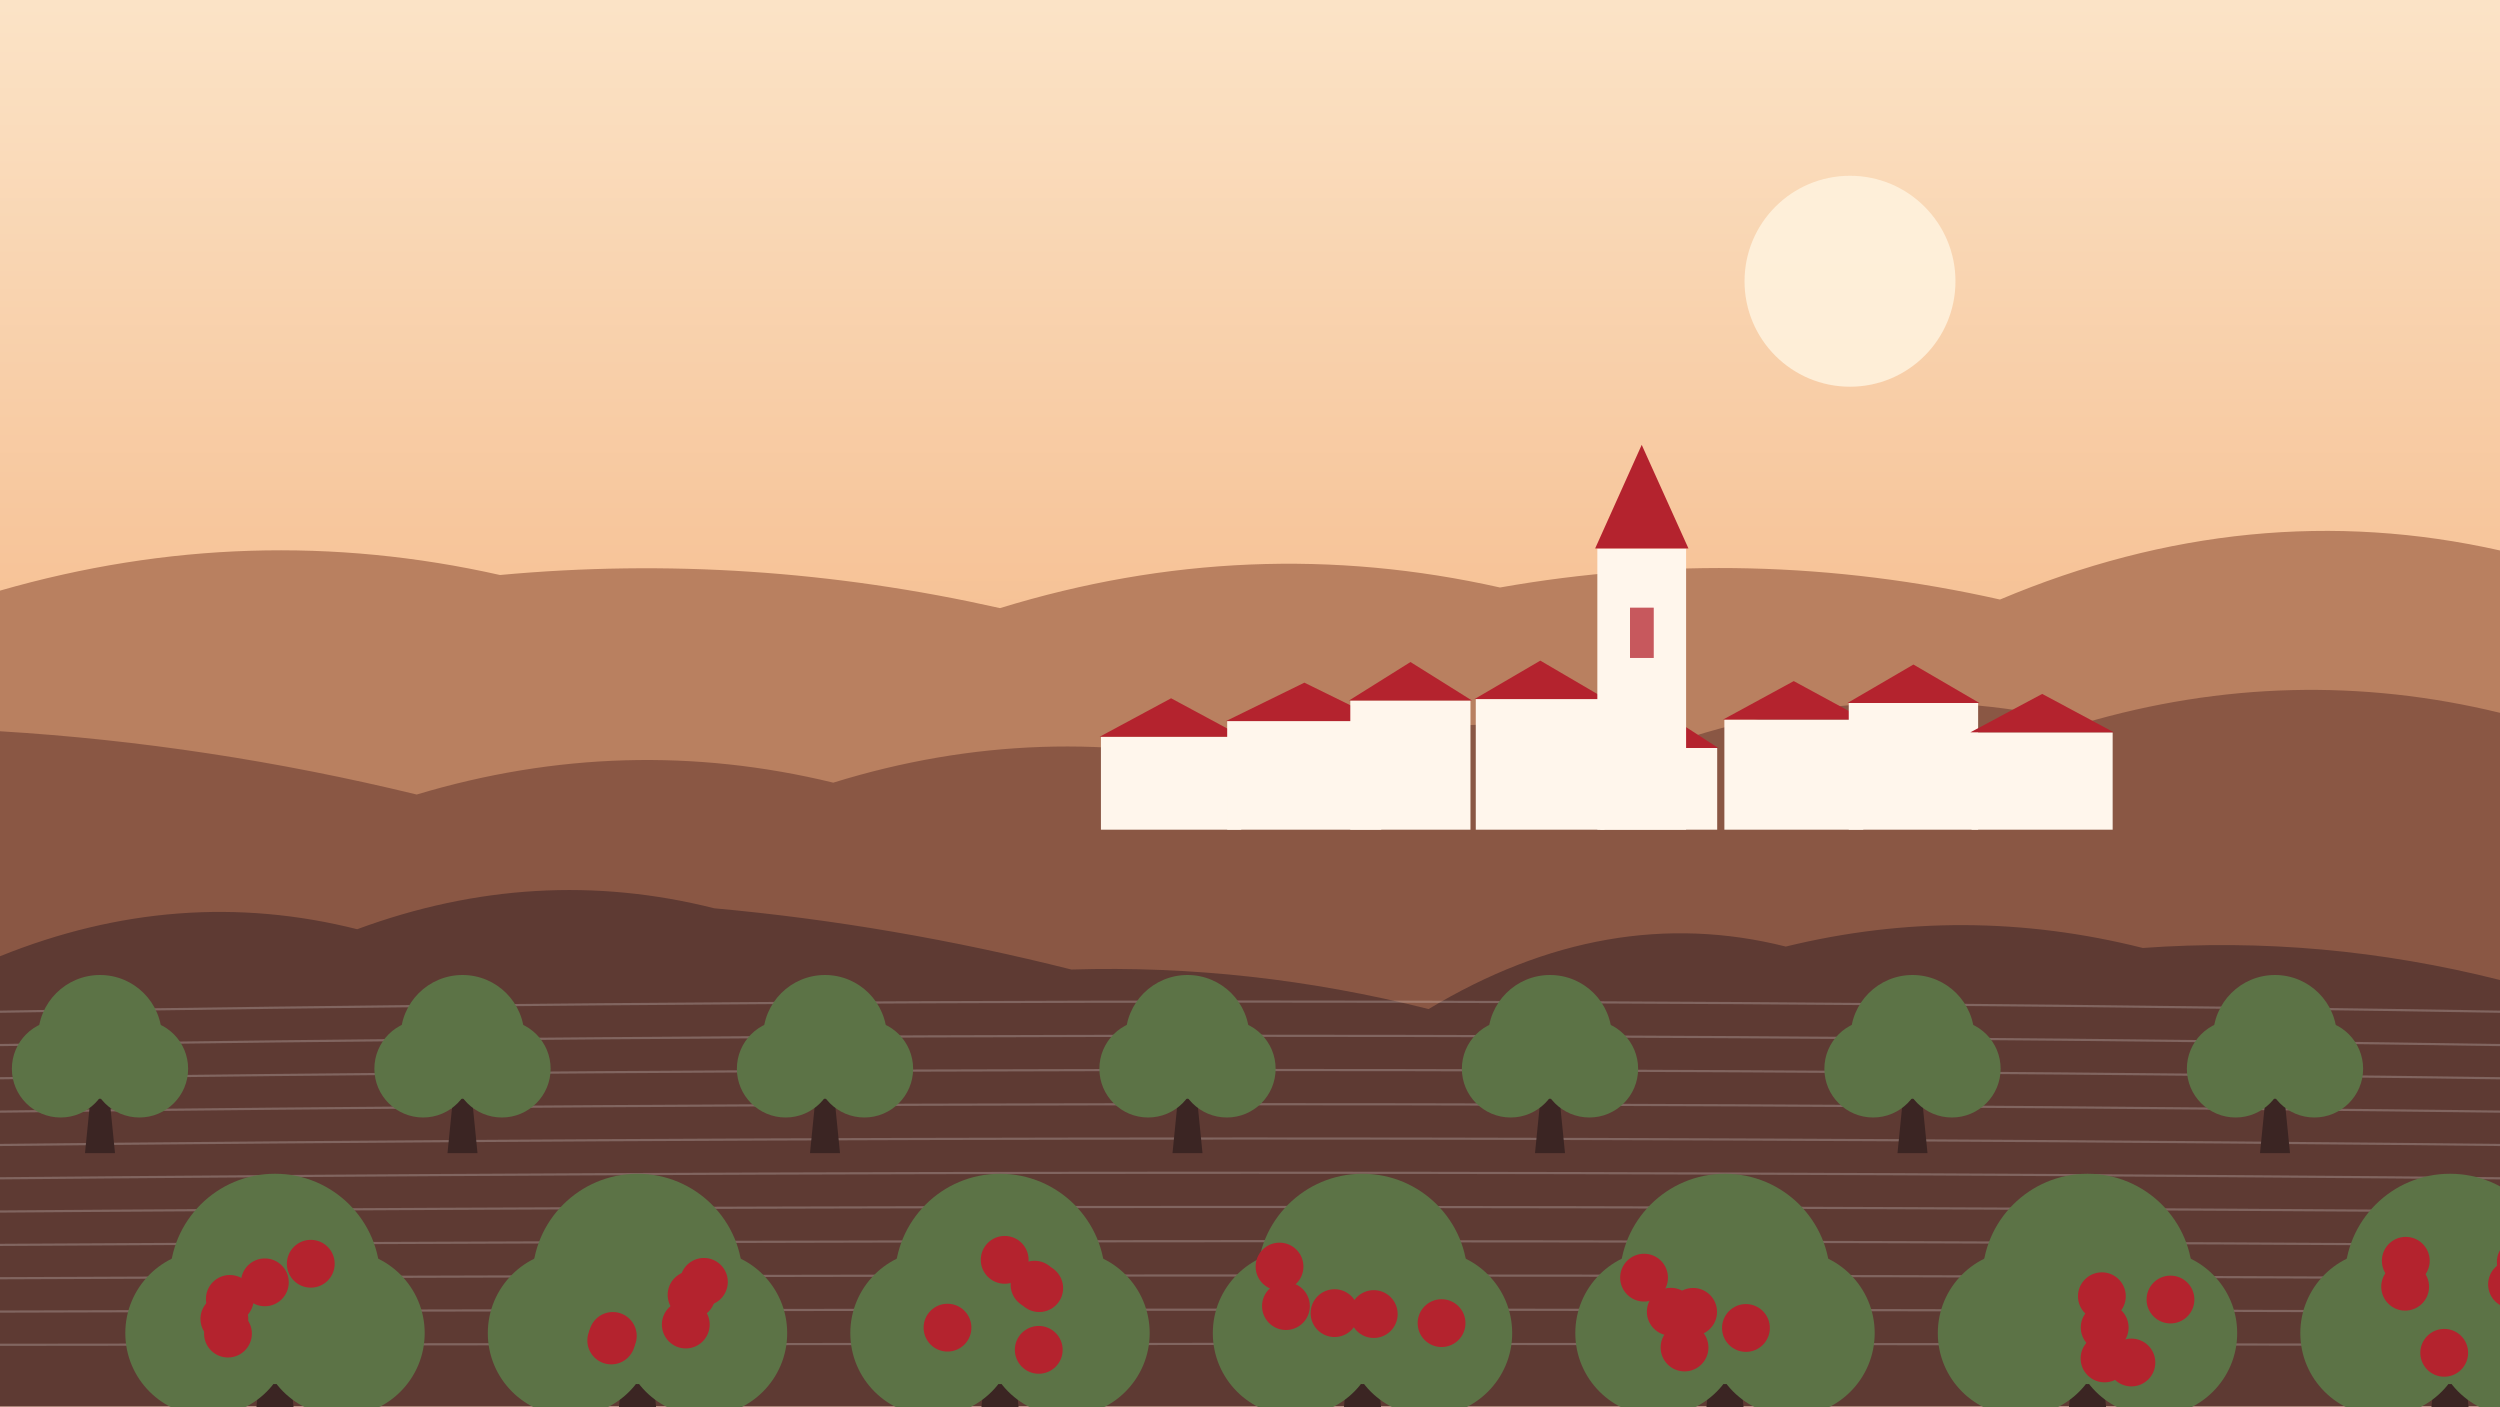
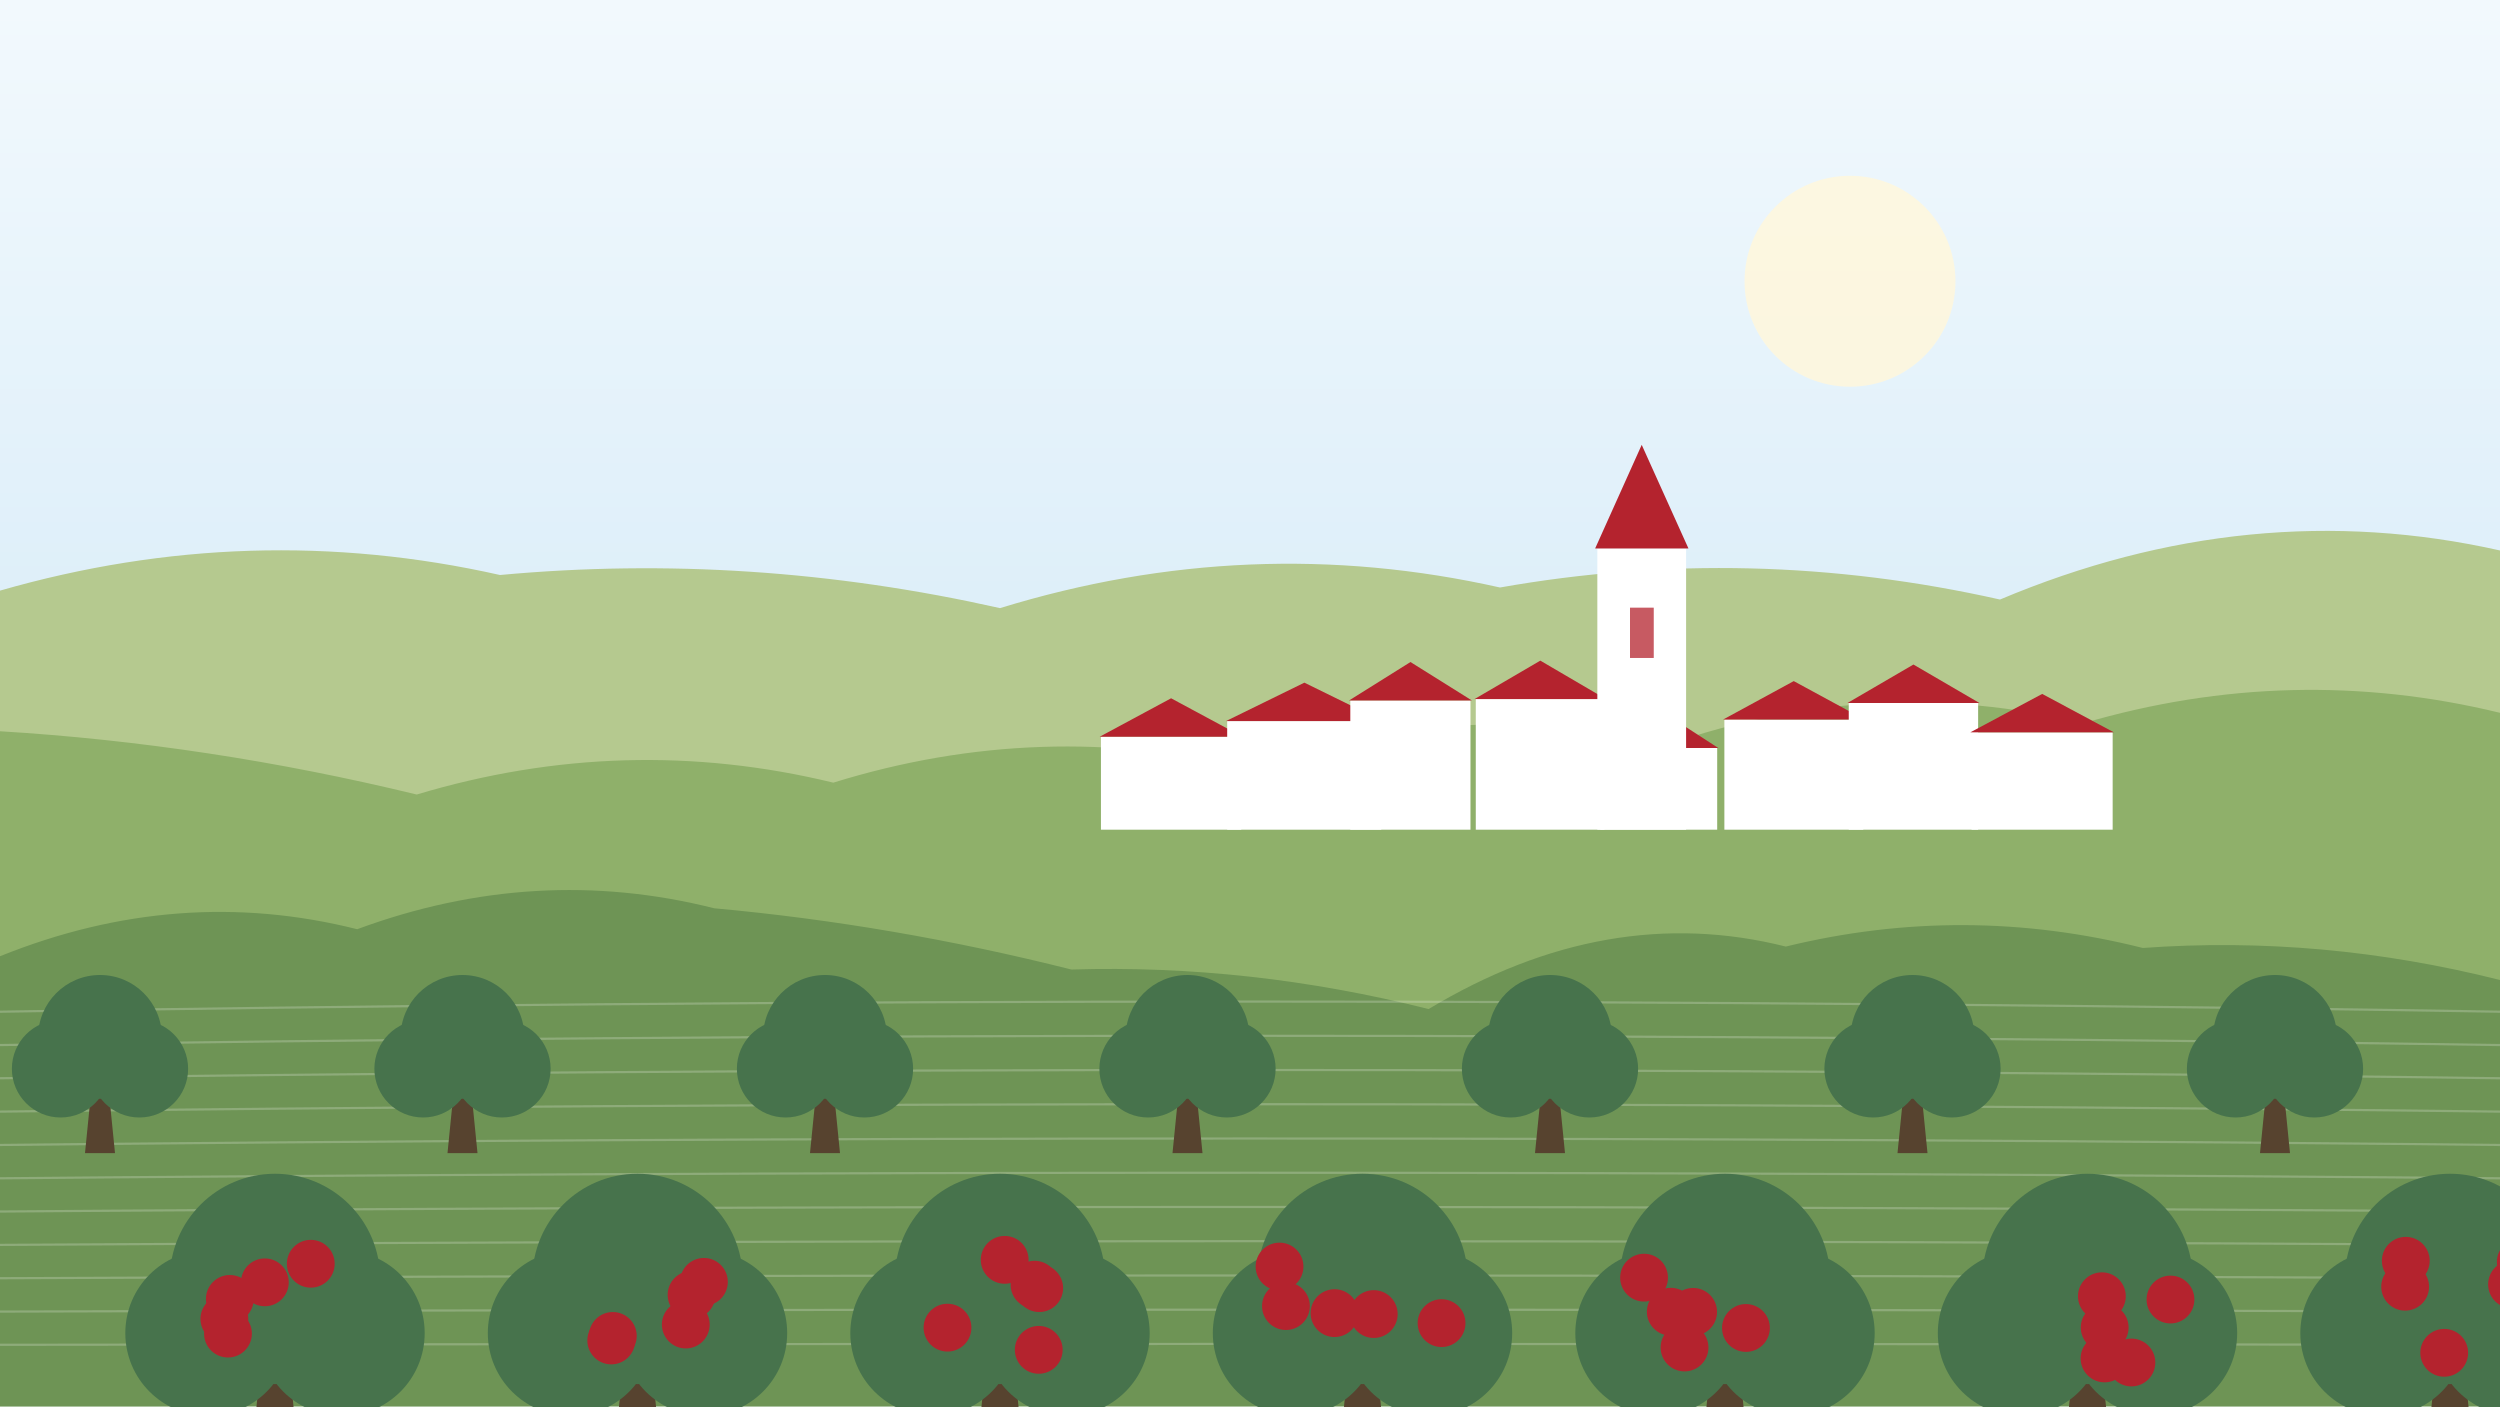
<svg xmlns="http://www.w3.org/2000/svg" viewBox="0 0 1600 900" width="1600" height="900" role="img">
  <defs>
    <linearGradient id="ceu" x1="0" y1="0" x2="0" y2="1">
-       <stop offset="0%" stop-color="#FBE3C6" />
-       <stop offset="55%" stop-color="#F5B989" />
-       <stop offset="100%" stop-color="#E08F5E" />
+       <stop offset="0%" stop-color="#F2F9FD" />
+       <stop offset="55%" stop-color="#D8ECF8" />
+       <stop offset="100%" stop-color="#B5DBF0" />
    </linearGradient>
  </defs>
  <rect width="1600" height="900" fill="url(#ceu)" />
-   <circle cx="1184" cy="180" r="67.5" fill="#FFF3DF" opacity="0.85" />
-   <path d="M0 900 L0 378 Q160 332 320 368 Q480 353.2 640 389.2 Q800 340 960 376 Q1120 347.7 1280 383.7 Q1440 316.3 1600 352.3 L1600 900 Z" fill="#B98060" />
-   <path d="M0 900 L0 468 Q133.3 476.1 266.7 508.5 Q400 468.5 533.3 500.9 Q666.7 459.6 800 492 Q933.3 444.4 1066.7 476.8 Q1200 430.5 1333.3 462.9 Q1466.7 423.8 1600 456.2 L1600 900 Z" fill="#8A5744" />
+   <circle cx="1184" cy="180" r="67.5" fill="#FFF7DC" opacity="0.85" />
+   <path d="M0 900 L0 378 Q160 332 320 368 Q480 353.2 640 389.2 Q800 340 960 376 Q1120 347.7 1280 383.7 Q1440 316.3 1600 352.3 L1600 900 Z" fill="#B5C98F" />
+   <path d="M0 900 L0 468 Q133.3 476.1 266.7 508.5 Q400 468.5 533.3 500.9 Q666.7 459.6 800 492 Q933.3 444.4 1066.7 476.8 Q1200 430.5 1333.3 462.9 Q1466.7 423.8 1600 456.2 L1600 900 Z" fill="#8FB06A" />
  <g>
-     <rect x="704.6" y="471.5" width="89.8" height="59.5" fill="#FFF6EC" />
+     <rect x="704.6" y="471.5" width="89.8" height="59.5" fill="#FFFFFF" />
    <path d="M703.8 471.5 L749.5 446.9 L795.2 471.5 Z" fill="#B4232E" />
-     <rect x="785.4" y="461.5" width="98.6" height="69.5" fill="#FFF6EC" />
+     <rect x="785.4" y="461.5" width="98.6" height="69.5" fill="#FFFFFF" />
    <path d="M784.6 461.5 L834.8 436.9 L884.9 461.5 Z" fill="#B4232E" />
-     <rect x="864.2" y="448.3" width="76.9" height="82.7" fill="#FFF6EC" />
+     <rect x="864.2" y="448.3" width="76.9" height="82.7" fill="#FFFFFF" />
    <path d="M863.4 448.3 L902.7 423.7 L942 448.3 Z" fill="#B4232E" />
-     <rect x="944.5" y="447.4" width="82.4" height="83.6" fill="#FFF6EC" />
+     <rect x="944.5" y="447.4" width="82.4" height="83.6" fill="#FFFFFF" />
    <path d="M943.7 447.4 L985.8 422.8 L1027.8 447.4 Z" fill="#B4232E" />
-     <rect x="1024.2" y="478.7" width="74.8" height="52.3" fill="#FFF6EC" />
+     <rect x="1024.2" y="478.7" width="74.8" height="52.3" fill="#FFFFFF" />
    <path d="M1023.4 478.7 L1061.5 454 L1099.7 478.7 Z" fill="#B4232E" />
-     <rect x="1103.6" y="460.5" width="88.9" height="70.5" fill="#FFF6EC" />
+     <rect x="1103.6" y="460.5" width="88.9" height="70.5" fill="#FFFFFF" />
    <path d="M1102.8 460.5 L1148 435.9 L1193.3 460.5 Z" fill="#B4232E" />
-     <rect x="1183.2" y="449.9" width="82.8" height="81.1" fill="#FFF6EC" />
+     <rect x="1183.2" y="449.9" width="82.8" height="81.1" fill="#FFFFFF" />
    <path d="M1182.4 449.9 L1224.6 425.3 L1266.8 449.9 Z" fill="#B4232E" />
-     <rect x="1261.8" y="468.7" width="90.3" height="62.3" fill="#FFF6EC" />
+     <rect x="1261.8" y="468.7" width="90.3" height="62.3" fill="#FFFFFF" />
    <path d="M1261 468.7 L1307 444.1 L1352.9 468.7 Z" fill="#B4232E" />
-     <rect x="1022.3" y="351" width="56.8" height="180" fill="#FFF6EC" />
+     <rect x="1022.3" y="351" width="56.8" height="180" fill="#FFFFFF" />
    <path d="M1020.9 351 L1050.7 284.7 L1080.6 351 Z" fill="#B4232E" />
    <rect x="1043.2 " y="388.9" width="15.2" height="32.2" fill="#B4232E" opacity="0.75" />
  </g>
-   <path d="M0 900 L0 612 Q114.3 565.9 228.6 594.7 Q342.9 552.5 457.1 581.3 Q571.4 591.7 685.7 620.5 Q800 617 914.3 645.8 Q1028.6 577 1142.9 605.8 Q1257.1 577.9 1371.4 606.7 Q1485.7 598.4 1600 627.2 L1600 900 Z" fill="#5E3A33" />
+   <path d="M0 900 L0 612 Q114.3 565.9 228.6 594.7 Q342.9 552.5 457.1 581.3 Q571.4 591.7 685.7 620.5 Q800 617 914.3 645.8 Q1028.6 577 1142.9 605.8 Q1257.1 577.9 1371.4 606.7 Q1485.7 598.4 1600 627.2 L1600 900 Z" fill="#6E9455" />
  <path d="M-32 648 Q800 634 1632 648" fill="none" stroke="#FFFFFF" stroke-width="1.4" opacity="0.22" />
  <path d="M-32 669.3 Q800 656.5 1632 669.3" fill="none" stroke="#FFFFFF" stroke-width="1.4" opacity="0.22" />
  <path d="M-32 690.5 Q800 679.1 1632 690.5" fill="none" stroke="#FFFFFF" stroke-width="1.4" opacity="0.22" />
  <path d="M-32 711.8 Q800 701.6 1632 711.8" fill="none" stroke="#FFFFFF" stroke-width="1.4" opacity="0.22" />
  <path d="M-32 733.1 Q800 724.2 1632 733.1" fill="none" stroke="#FFFFFF" stroke-width="1.4" opacity="0.22" />
  <path d="M-32 754.4 Q800 746.7 1632 754.4" fill="none" stroke="#FFFFFF" stroke-width="1.4" opacity="0.22" />
  <path d="M-32 775.6 Q800 769.3 1632 775.6" fill="none" stroke="#FFFFFF" stroke-width="1.4" opacity="0.22" />
  <path d="M-32 796.9 Q800 791.8 1632 796.9" fill="none" stroke="#FFFFFF" stroke-width="1.4" opacity="0.22" />
  <path d="M-32 818.2 Q800 814.4 1632 818.2" fill="none" stroke="#FFFFFF" stroke-width="1.4" opacity="0.22" />
  <path d="M-32 839.5 Q800 836.9 1632 839.5" fill="none" stroke="#FFFFFF" stroke-width="1.4" opacity="0.22" />
  <path d="M-32 860.7 Q800 859.5 1632 860.7" fill="none" stroke="#FFFFFF" stroke-width="1.4" opacity="0.22" />
  <g>
-     <path d="M54.4 738 L58.6 696 L69.4 696 L73.6 738 Z" fill="#3B2523" />
-     <circle cx="38.8" cy="684" r="31.2" fill="#5C7346" />
-     <circle cx="64" cy="663.6" r="39.6" fill="#5C7346" />
-     <circle cx="89.2" cy="684" r="31.2" fill="#5C7346" />
+     <path d="M54.4 738 L58.6 696 L69.4 696 L73.6 738 Z" fill="#57432F" />
+     <circle cx="38.8" cy="684" r="31.2" fill="#47734C" />
+     <circle cx="64" cy="663.6" r="39.6" fill="#47734C" />
+     <circle cx="89.2" cy="684" r="31.2" fill="#47734C" />
  </g>
  <g>
-     <path d="M286.4 738 L290.6 696 L301.4 696 L305.6 738 Z" fill="#3B2523" />
-     <circle cx="270.8" cy="684" r="31.2" fill="#5C7346" />
-     <circle cx="296" cy="663.6" r="39.6" fill="#5C7346" />
-     <circle cx="321.2" cy="684" r="31.2" fill="#5C7346" />
+     <path d="M286.4 738 L290.6 696 L301.4 696 L305.6 738 Z" fill="#57432F" />
+     <circle cx="270.8" cy="684" r="31.2" fill="#47734C" />
+     <circle cx="296" cy="663.6" r="39.6" fill="#47734C" />
+     <circle cx="321.2" cy="684" r="31.2" fill="#47734C" />
  </g>
  <g>
-     <path d="M518.4 738 L522.6 696 L533.4 696 L537.6 738 Z" fill="#3B2523" />
-     <circle cx="502.8" cy="684" r="31.2" fill="#5C7346" />
-     <circle cx="528" cy="663.6" r="39.6" fill="#5C7346" />
-     <circle cx="553.2" cy="684" r="31.2" fill="#5C7346" />
+     <path d="M518.4 738 L522.6 696 L533.4 696 L537.6 738 Z" fill="#57432F" />
+     <circle cx="502.8" cy="684" r="31.2" fill="#47734C" />
+     <circle cx="528" cy="663.6" r="39.6" fill="#47734C" />
+     <circle cx="553.2" cy="684" r="31.2" fill="#47734C" />
  </g>
  <g>
-     <path d="M750.4 738 L754.6 696 L765.4 696 L769.6 738 Z" fill="#3B2523" />
-     <circle cx="734.8" cy="684" r="31.2" fill="#5C7346" />
-     <circle cx="760" cy="663.6" r="39.6" fill="#5C7346" />
-     <circle cx="785.2" cy="684" r="31.2" fill="#5C7346" />
+     <path d="M750.4 738 L754.6 696 L765.4 696 L769.6 738 Z" fill="#57432F" />
+     <circle cx="734.8" cy="684" r="31.2" fill="#47734C" />
+     <circle cx="760" cy="663.6" r="39.6" fill="#47734C" />
+     <circle cx="785.2" cy="684" r="31.2" fill="#47734C" />
  </g>
  <g>
-     <path d="M982.4 738 L986.6 696 L997.4 696 L1001.6 738 Z" fill="#3B2523" />
-     <circle cx="966.8" cy="684" r="31.2" fill="#5C7346" />
-     <circle cx="992" cy="663.6" r="39.6" fill="#5C7346" />
-     <circle cx="1017.2" cy="684" r="31.2" fill="#5C7346" />
+     <path d="M982.4 738 L986.6 696 L997.4 696 L1001.6 738 Z" fill="#57432F" />
+     <circle cx="966.8" cy="684" r="31.2" fill="#47734C" />
+     <circle cx="992" cy="663.6" r="39.6" fill="#47734C" />
+     <circle cx="1017.2" cy="684" r="31.2" fill="#47734C" />
  </g>
  <g>
-     <path d="M1214.4 738 L1218.6 696 L1229.4 696 L1233.6 738 Z" fill="#3B2523" />
-     <circle cx="1198.8" cy="684" r="31.2" fill="#5C7346" />
-     <circle cx="1224" cy="663.6" r="39.6" fill="#5C7346" />
-     <circle cx="1249.2" cy="684" r="31.2" fill="#5C7346" />
+     <path d="M1214.4 738 L1218.6 696 L1229.4 696 L1233.6 738 Z" fill="#57432F" />
+     <circle cx="1198.8" cy="684" r="31.2" fill="#47734C" />
+     <circle cx="1224" cy="663.6" r="39.6" fill="#47734C" />
+     <circle cx="1249.2" cy="684" r="31.2" fill="#47734C" />
  </g>
  <g>
-     <path d="M1446.4 738 L1450.6 696 L1461.4 696 L1465.6 738 Z" fill="#3B2523" />
-     <circle cx="1430.8" cy="684" r="31.2" fill="#5C7346" />
-     <circle cx="1456" cy="663.6" r="39.6" fill="#5C7346" />
-     <circle cx="1481.2" cy="684" r="31.2" fill="#5C7346" />
+     <path d="M1446.4 738 L1450.6 696 L1461.4 696 L1465.6 738 Z" fill="#57432F" />
+     <circle cx="1430.8" cy="684" r="31.2" fill="#47734C" />
+     <circle cx="1456" cy="663.6" r="39.6" fill="#47734C" />
+     <circle cx="1481.2" cy="684" r="31.2" fill="#47734C" />
  </g>
  <g>
-     <path d="M159.7 945 L166.8 873.6 L185.2 873.6 L192.3 945 Z" fill="#3B2523" />
-     <circle cx="133.2" cy="853.2" r="53" fill="#5C7346" />
-     <circle cx="176" cy="818.5" r="67.3" fill="#5C7346" />
-     <circle cx="218.8" cy="853.2" r="53" fill="#5C7346" />
+     <path d="M159.7 945 L166.8 873.6 L185.2 873.6 L192.3 945 Z" fill="#57432F" />
+     <circle cx="133.2" cy="853.2" r="53" fill="#47734C" />
+     <circle cx="176" cy="818.5" r="67.3" fill="#47734C" />
+     <circle cx="218.8" cy="853.2" r="53" fill="#47734C" />
    <circle cx="147.1" cy="831.3" r="15.3" fill="#B4232E" />
    <circle cx="143.6" cy="844.1" r="15.3" fill="#B4232E" />
    <circle cx="169.5" cy="820.7" r="15.3" fill="#B4232E" />
    <circle cx="198.9" cy="808.8" r="15.3" fill="#B4232E" />
    <circle cx="145.9" cy="853.5" r="15.3" fill="#B4232E" />
  </g>
  <g>
-     <path d="M391.7 945 L398.8 873.6 L417.2 873.6 L424.3 945 Z" fill="#3B2523" />
-     <circle cx="365.2" cy="853.2" r="53" fill="#5C7346" />
-     <circle cx="408" cy="818.5" r="67.3" fill="#5C7346" />
-     <circle cx="450.8" cy="853.2" r="53" fill="#5C7346" />
+     <path d="M391.7 945 L398.8 873.6 L417.2 873.6 L424.3 945 Z" fill="#57432F" />
+     <circle cx="365.2" cy="853.2" r="53" fill="#47734C" />
+     <circle cx="408" cy="818.5" r="67.3" fill="#47734C" />
+     <circle cx="450.8" cy="853.2" r="53" fill="#47734C" />
    <circle cx="391.2" cy="857.9" r="15.3" fill="#B4232E" />
    <circle cx="450.5" cy="820.4" r="15.3" fill="#B4232E" />
    <circle cx="438.9" cy="847.7" r="15.3" fill="#B4232E" />
    <circle cx="442.6" cy="828.7" r="15.3" fill="#B4232E" />
    <circle cx="392.2" cy="855" r="15.3" fill="#B4232E" />
  </g>
  <g>
-     <path d="M623.7 945 L630.8 873.6 L649.2 873.6 L656.3 945 Z" fill="#3B2523" />
-     <circle cx="597.2" cy="853.2" r="53" fill="#5C7346" />
-     <circle cx="640" cy="818.5" r="67.3" fill="#5C7346" />
-     <circle cx="682.8" cy="853.2" r="53" fill="#5C7346" />
+     <path d="M623.7 945 L630.8 873.6 L649.2 873.6 L656.3 945 Z" fill="#57432F" />
+     <circle cx="597.2" cy="853.2" r="53" fill="#47734C" />
+     <circle cx="640" cy="818.5" r="67.3" fill="#47734C" />
+     <circle cx="682.8" cy="853.2" r="53" fill="#47734C" />
    <circle cx="664.8" cy="863.9" r="15.3" fill="#B4232E" />
    <circle cx="662.1" cy="822.2" r="15.3" fill="#B4232E" />
    <circle cx="665.1" cy="824.4" r="15.3" fill="#B4232E" />
    <circle cx="643" cy="806.3" r="15.3" fill="#B4232E" />
    <circle cx="606.4" cy="849.7" r="15.3" fill="#B4232E" />
  </g>
  <g>
-     <path d="M855.7 945 L862.8 873.6 L881.2 873.6 L888.3 945 Z" fill="#3B2523" />
-     <circle cx="829.2" cy="853.2" r="53" fill="#5C7346" />
-     <circle cx="872" cy="818.5" r="67.3" fill="#5C7346" />
-     <circle cx="914.8" cy="853.2" r="53" fill="#5C7346" />
+     <path d="M855.7 945 L862.8 873.6 L881.2 873.6 L888.3 945 Z" fill="#57432F" />
+     <circle cx="829.2" cy="853.2" r="53" fill="#47734C" />
+     <circle cx="872" cy="818.5" r="67.3" fill="#47734C" />
+     <circle cx="914.8" cy="853.2" r="53" fill="#47734C" />
    <circle cx="922.6" cy="846.8" r="15.3" fill="#B4232E" />
    <circle cx="854.1" cy="840.4" r="15.3" fill="#B4232E" />
    <circle cx="818.9" cy="810.6" r="15.3" fill="#B4232E" />
    <circle cx="879.2" cy="841" r="15.3" fill="#B4232E" />
    <circle cx="823" cy="835.9" r="15.3" fill="#B4232E" />
  </g>
  <g>
-     <path d="M1087.7 945 L1094.8 873.6 L1113.2 873.6 L1120.3 945 Z" fill="#3B2523" />
-     <circle cx="1061.2" cy="853.2" r="53" fill="#5C7346" />
-     <circle cx="1104" cy="818.5" r="67.3" fill="#5C7346" />
-     <circle cx="1146.8" cy="853.2" r="53" fill="#5C7346" />
+     <path d="M1087.7 945 L1094.8 873.6 L1113.2 873.6 L1120.3 945 Z" fill="#57432F" />
+     <circle cx="1061.2" cy="853.2" r="53" fill="#47734C" />
+     <circle cx="1104" cy="818.5" r="67.3" fill="#47734C" />
+     <circle cx="1146.8" cy="853.2" r="53" fill="#47734C" />
    <circle cx="1078.1" cy="862.4" r="15.3" fill="#B4232E" />
    <circle cx="1069.3" cy="839.5" r="15.3" fill="#B4232E" />
    <circle cx="1117.4" cy="849.9" r="15.3" fill="#B4232E" />
    <circle cx="1052.2" cy="817.7" r="15.3" fill="#B4232E" />
    <circle cx="1083.6" cy="839.6" r="15.3" fill="#B4232E" />
  </g>
  <g>
-     <path d="M1319.7 945 L1326.8 873.6 L1345.2 873.6 L1352.3 945 Z" fill="#3B2523" />
-     <circle cx="1293.2" cy="853.2" r="53" fill="#5C7346" />
-     <circle cx="1336" cy="818.5" r="67.3" fill="#5C7346" />
-     <circle cx="1378.8" cy="853.2" r="53" fill="#5C7346" />
+     <path d="M1319.7 945 L1326.8 873.6 L1345.2 873.6 L1352.3 945 Z" fill="#57432F" />
+     <circle cx="1293.2" cy="853.2" r="53" fill="#47734C" />
+     <circle cx="1336" cy="818.5" r="67.3" fill="#47734C" />
+     <circle cx="1378.8" cy="853.2" r="53" fill="#47734C" />
    <circle cx="1346.9" cy="869.4" r="15.3" fill="#B4232E" />
    <circle cx="1345.2" cy="829.6" r="15.3" fill="#B4232E" />
    <circle cx="1347" cy="849.6" r="15.3" fill="#B4232E" />
    <circle cx="1364.1" cy="872" r="15.3" fill="#B4232E" />
    <circle cx="1389.1" cy="831.7" r="15.3" fill="#B4232E" />
  </g>
  <g>
-     <path d="M1551.7 945 L1558.8 873.6 L1577.2 873.6 L1584.3 945 Z" fill="#3B2523" />
-     <circle cx="1525.2" cy="853.2" r="53" fill="#5C7346" />
-     <circle cx="1568" cy="818.5" r="67.3" fill="#5C7346" />
-     <circle cx="1610.8" cy="853.2" r="53" fill="#5C7346" />
+     <path d="M1551.7 945 L1558.8 873.6 L1577.2 873.6 L1584.3 945 Z" fill="#57432F" />
+     <circle cx="1525.2" cy="853.2" r="53" fill="#47734C" />
+     <circle cx="1568" cy="818.5" r="67.3" fill="#47734C" />
+     <circle cx="1610.8" cy="853.2" r="53" fill="#47734C" />
    <circle cx="1539.7" cy="806.9" r="15.3" fill="#B4232E" />
    <circle cx="1539.3" cy="823.5" r="15.3" fill="#B4232E" />
    <circle cx="1607.7" cy="822" r="15.3" fill="#B4232E" />
    <circle cx="1613.3" cy="807.7" r="15.3" fill="#B4232E" />
    <circle cx="1564.3" cy="865.8" r="15.3" fill="#B4232E" />
  </g>
</svg>
